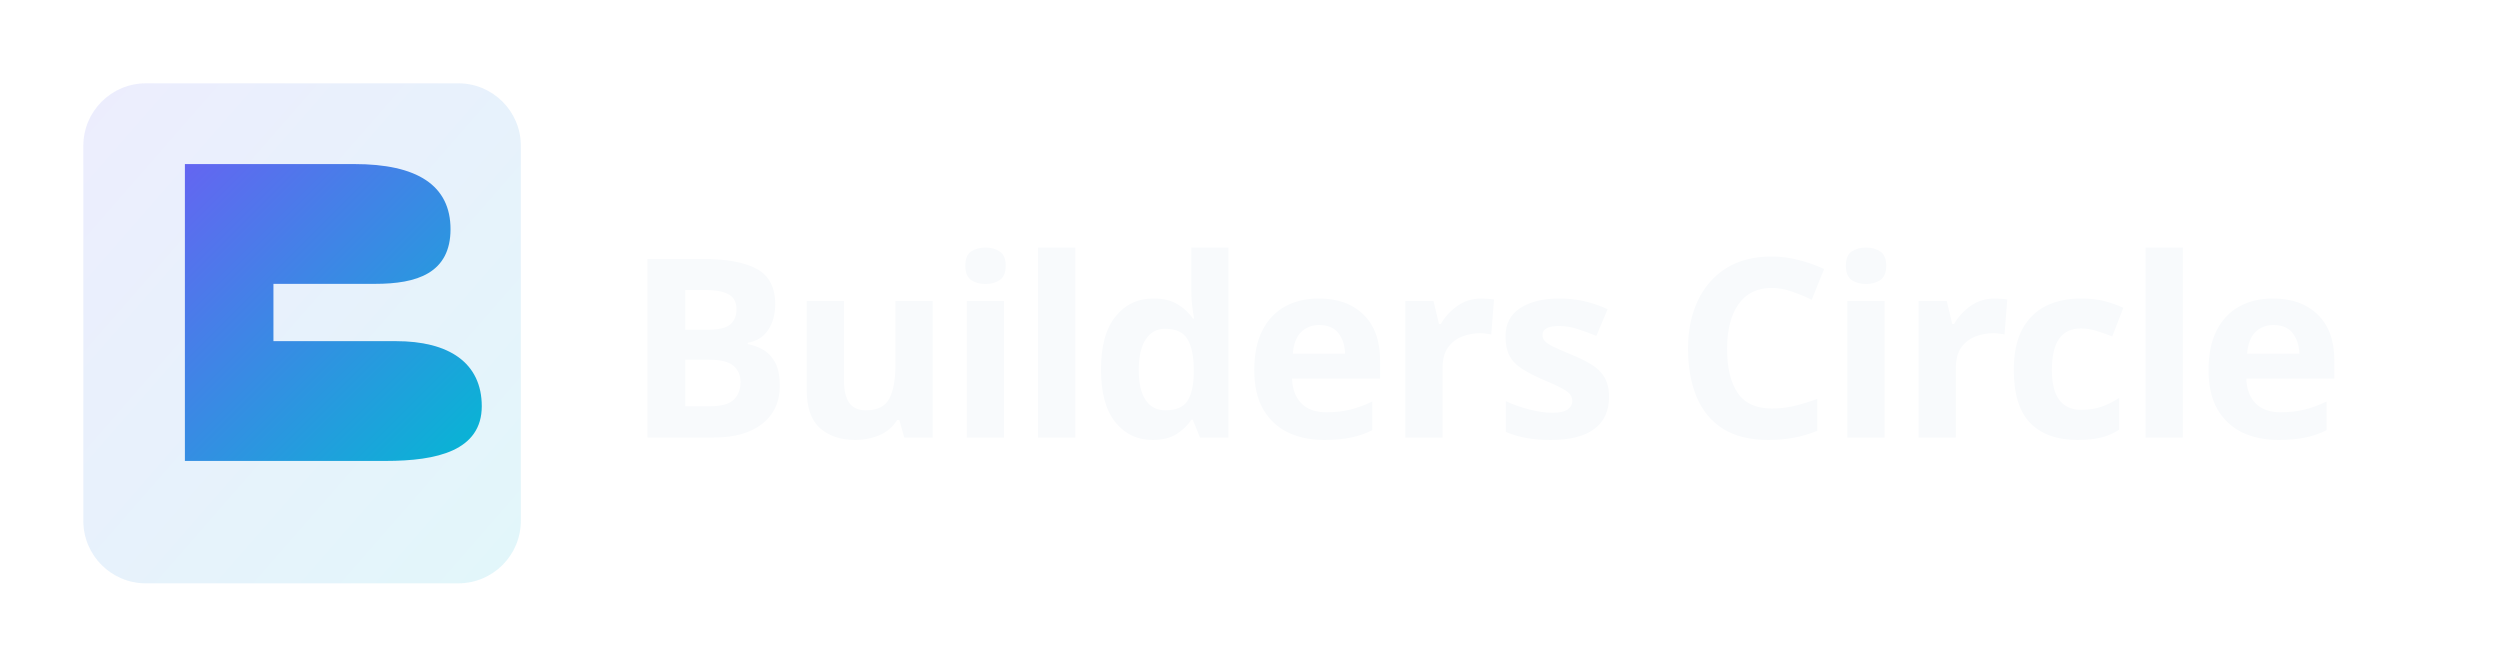
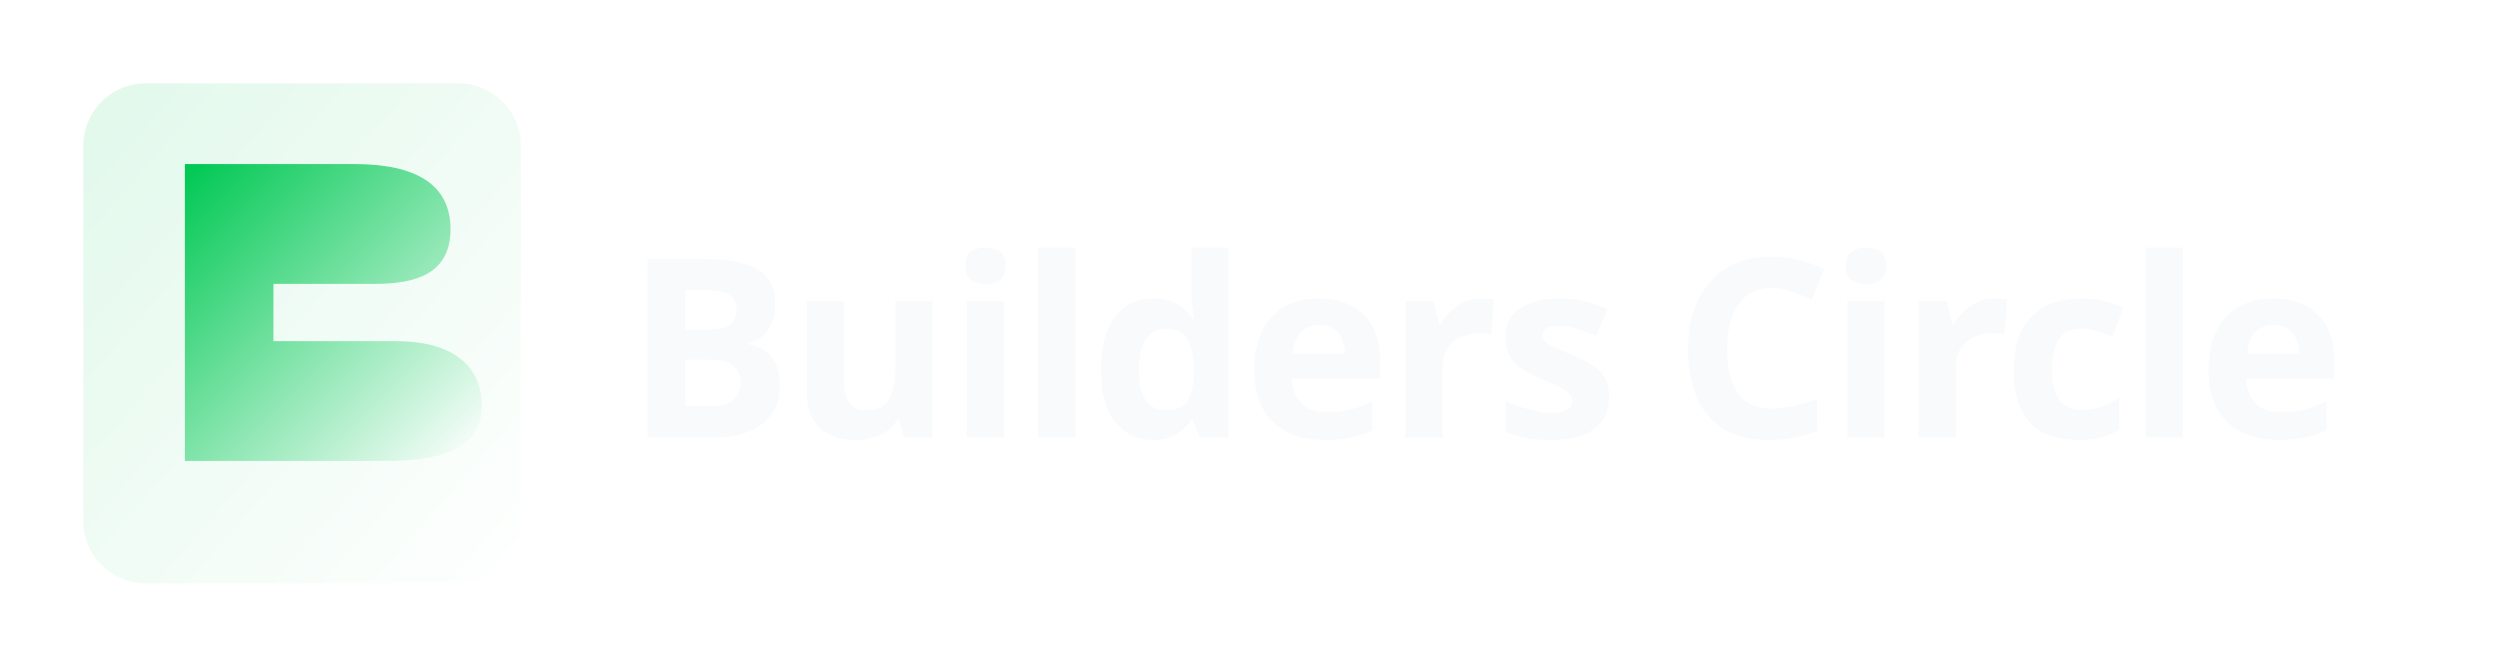
<svg xmlns="http://www.w3.org/2000/svg" viewBox="0 0 240 64">
  <defs>
    <linearGradient id="grad" x1="0%" y1="0%" x2="100%" y2="100%">
-       <stop offset="0%" stop-color="#6366f1" />
-       <stop offset="100%" stop-color="#06b6d4" />
+       <stop offset="0%" stop-color="#00c853" />
+       <stop offset="100%" stop-color="#ffffff" />
    </linearGradient>
  </defs>
  <g>
    <rect x="8" y="8" width="42" height="48" rx="6" fill="url(#grad)" opacity="0.12" />
    <path d="M18 16h16c6 0 9 2 9 6s-3 5-7 5h-10v6h12c5 0 8 2 8 6s-4 5-9 5H18V16z" fill="url(#grad)" stroke="url(#grad)" stroke-width="0.5" />
  </g>
  <text x="60" y="42" font-family="Outfit, system-ui, sans-serif" font-size="24" font-weight="700" fill="#f8fafc" letter-spacing="-0.02em">Builders Circle</text>
</svg>
